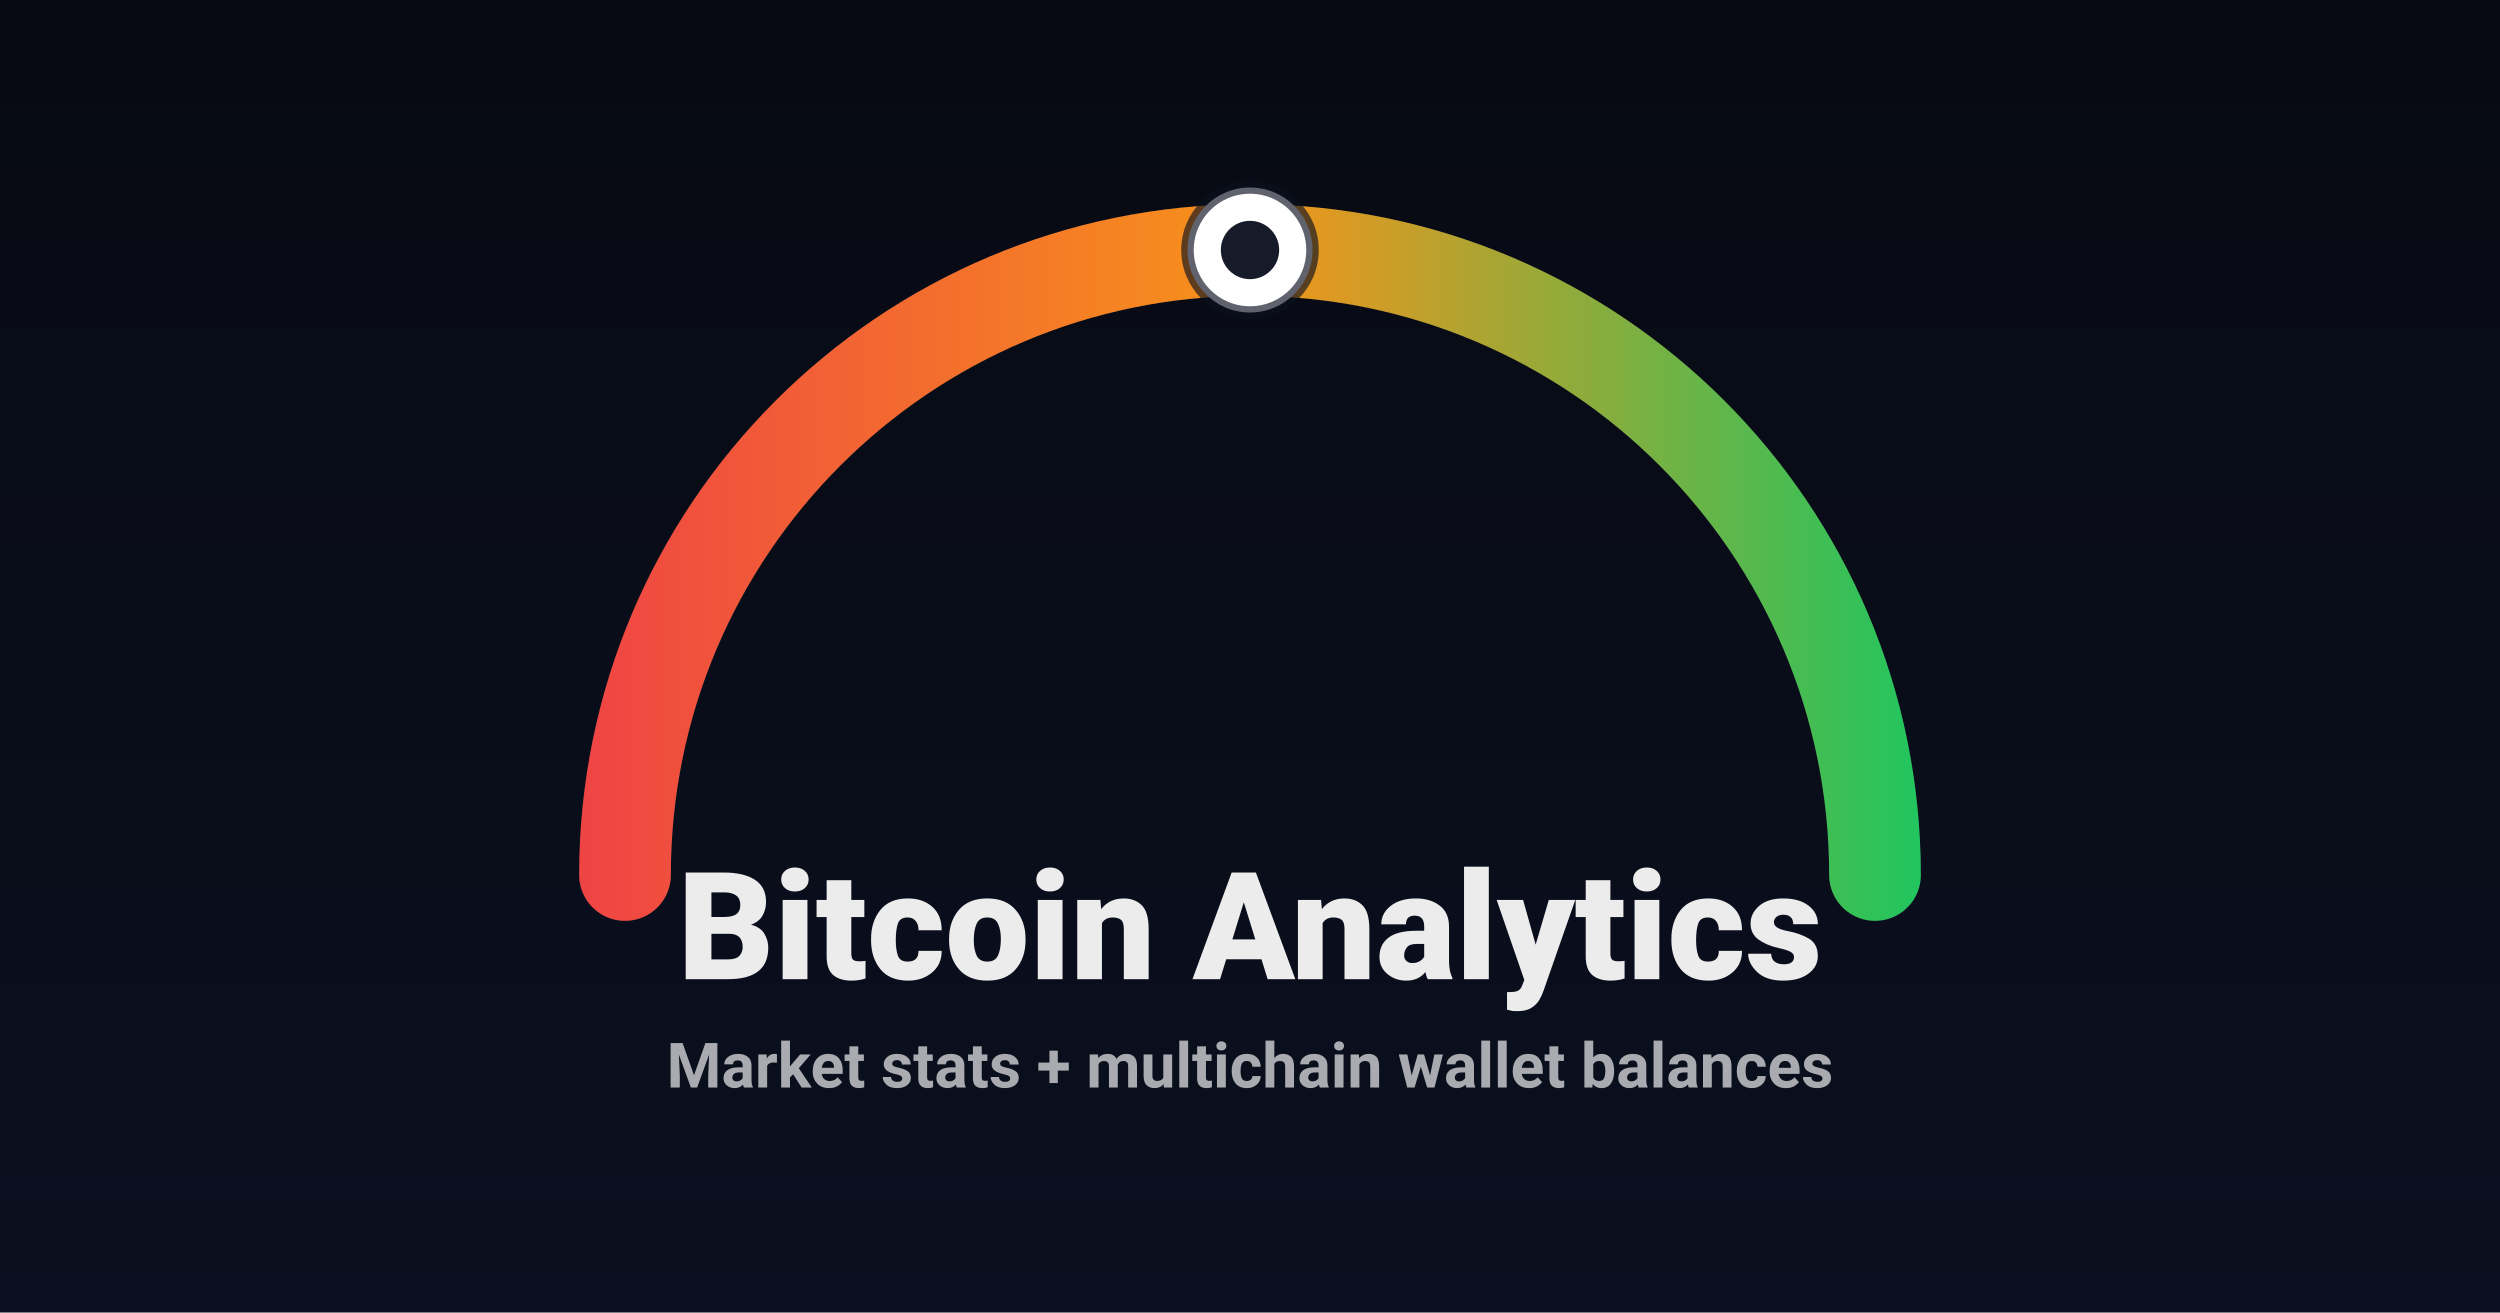
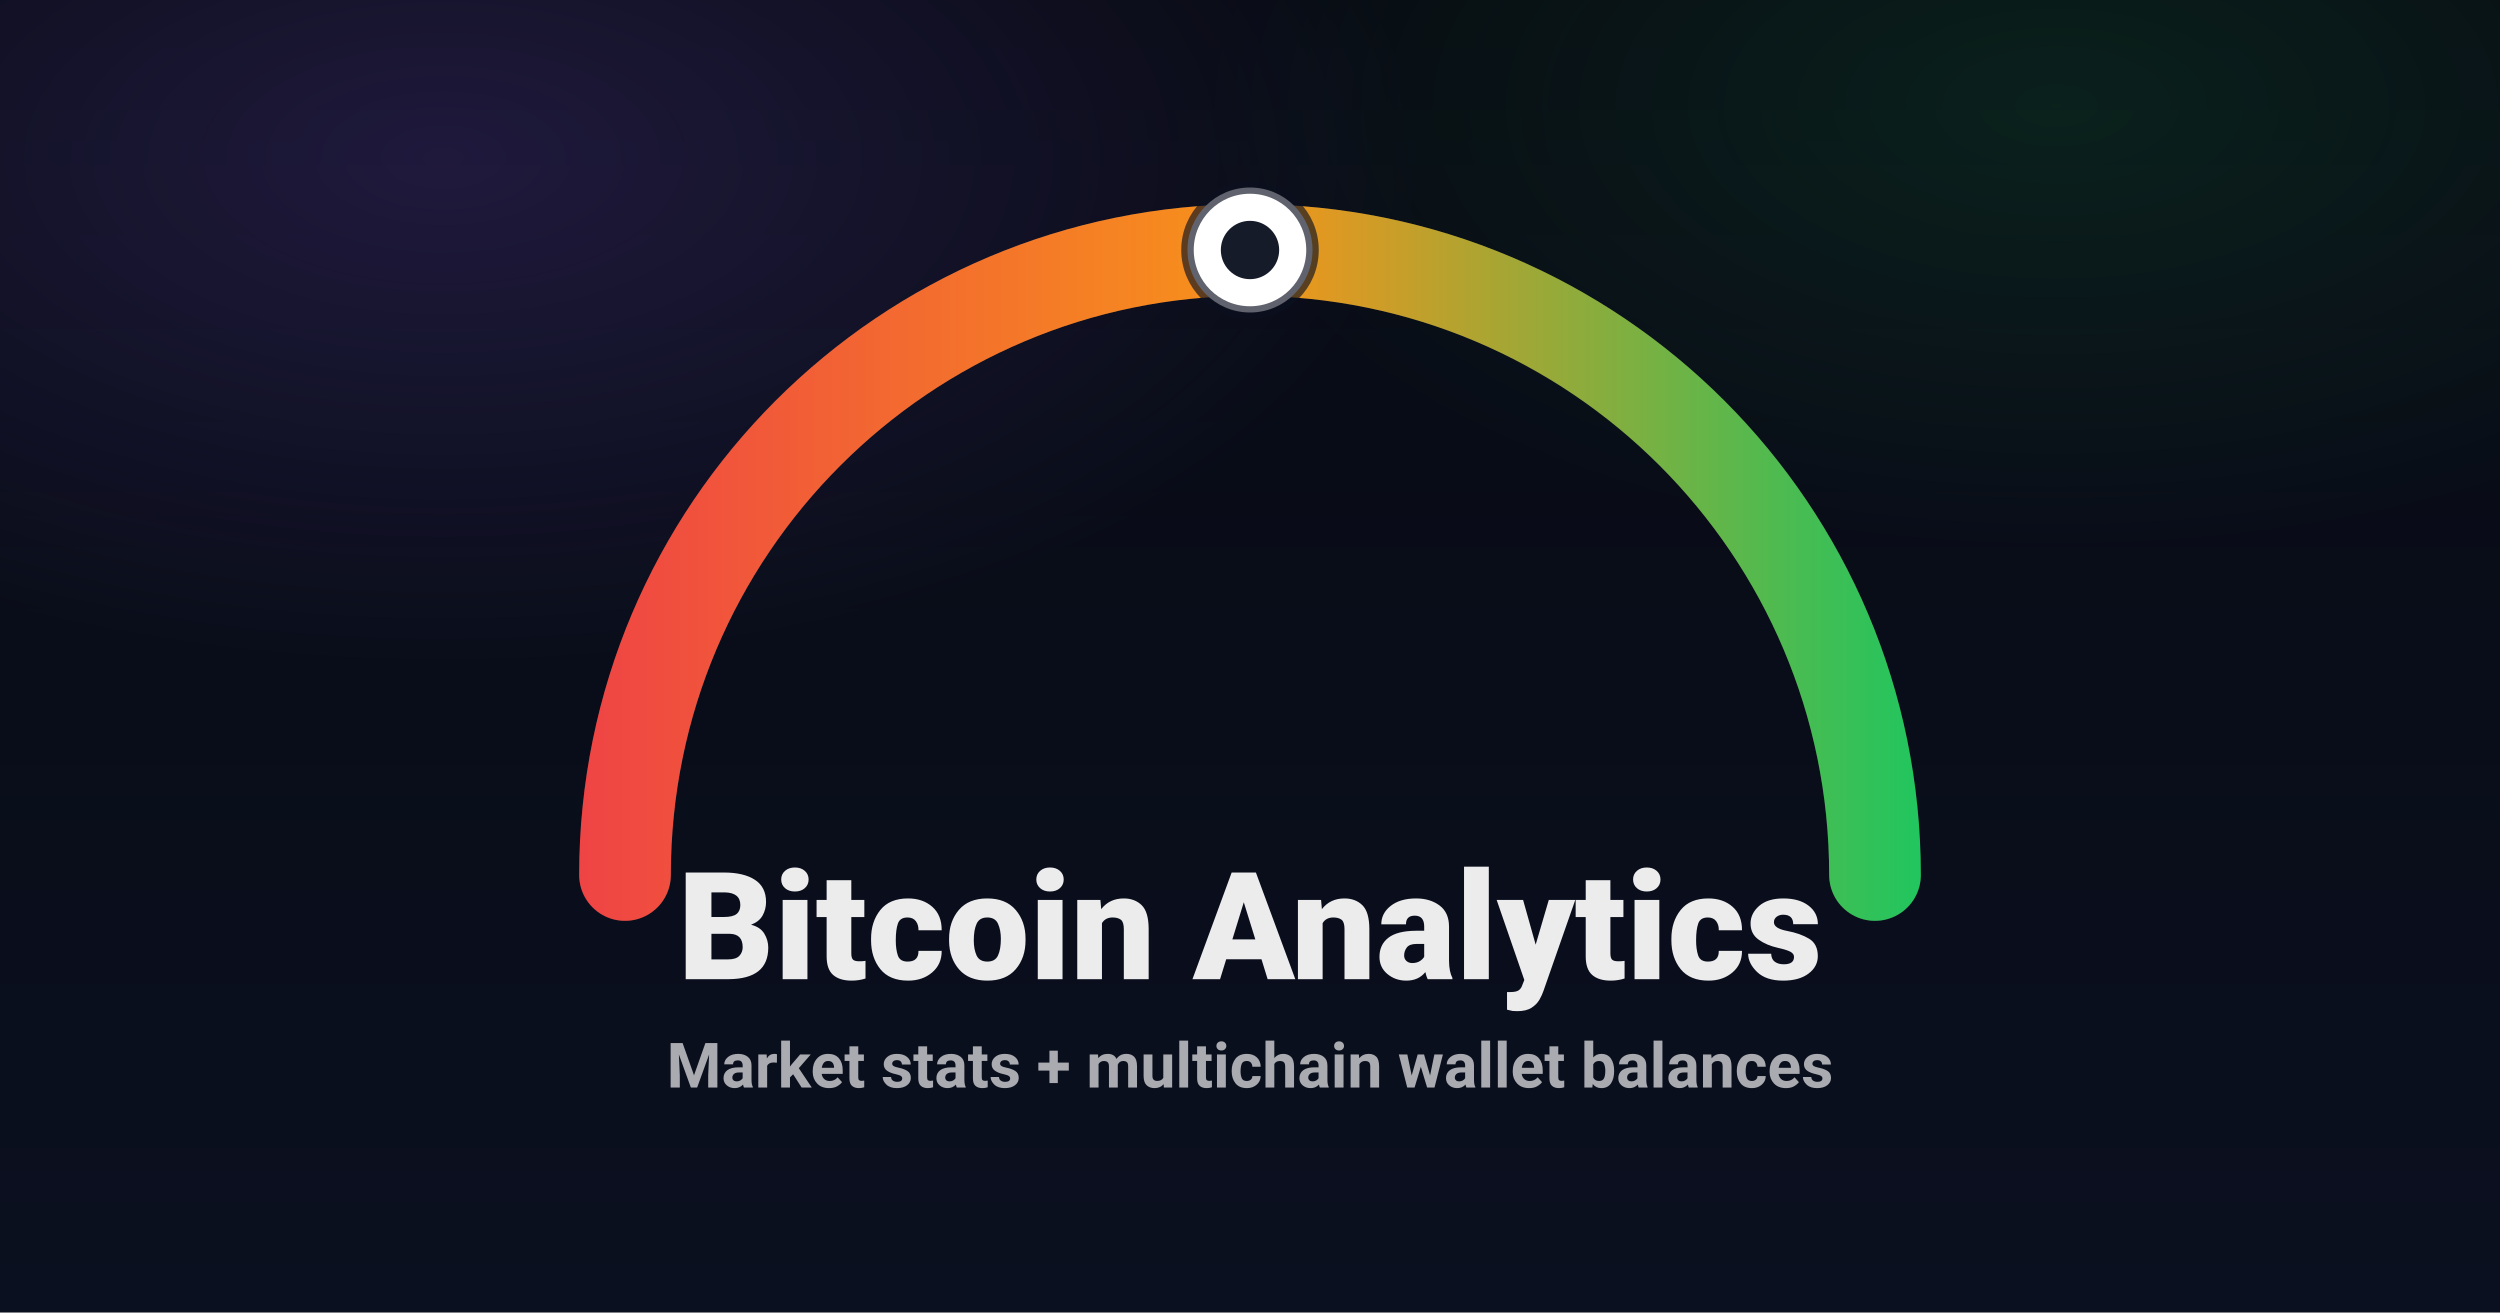
<svg xmlns="http://www.w3.org/2000/svg" width="1200" height="630" viewBox="0 0 1200 630">
  <defs>
+     <radialGradient id="bgRadial1" cx="18%" cy="12%" r="65%">
+       <stop offset="0%" stop-color="#8b5cf6" stop-opacity="0.18" />
+       <stop offset="60%" stop-color="#8b5cf6" stop-opacity="0" />
+     </radialGradient>
+     <radialGradient id="bgRadial2" cx="82%" cy="8%" r="62%">
+       <stop offset="0%" stop-color="#22c55e" stop-opacity="0.12" />
+       <stop offset="55%" stop-color="#22c55e" stop-opacity="0" />
+     </radialGradient>
    <linearGradient id="bg" x1="0" y1="0" x2="0" y2="1">
      <stop offset="0%" stop-color="#070a12" />
      <stop offset="100%" stop-color="#0b1020" />
    </linearGradient>
    <linearGradient id="gauge" x1="280" y1="0" x2="920" y2="0" gradientUnits="userSpaceOnUse">
      <stop offset="0%" stop-color="#ef4444" />
      <stop offset="50%" stop-color="#F7931A" />
      <stop offset="100%" stop-color="#22c55e" />
    </linearGradient>
  </defs>
  <rect width="1200" height="630" fill="url(#bg)" />
+   <rect width="1200" height="630" fill="url(#bgRadial1)" />
+   <rect width="1200" height="630" fill="url(#bgRadial2)" />
  <path d="M 300 420 A 300 300 0 0 1 900 420" fill="none" stroke="#ffffff" stroke-opacity="0.12" stroke-width="44" stroke-linecap="round" />
  <path d="M 300 420 A 300 300 0 0 1 900 420" fill="none" stroke="url(#gauge)" stroke-width="44" stroke-linecap="round" />
  <circle cx="600" cy="120" r="30" fill="#ffffff" stroke="#0b1020" stroke-opacity="0.65" stroke-width="6" />
  <circle cx="600" cy="120" r="14" fill="#0b1020" fill-opacity="0.95" />
  <text x="600" y="470" text-anchor="middle" font-family="system-ui, -apple-system, Segoe UI, Roboto, Helvetica, Arial, sans-serif" font-size="72" font-weight="800" fill="#ffffff" fill-opacity="0.92">
    Bitcoin Analytics
  </text>
  <text x="600" y="522" text-anchor="middle" font-family="system-ui, -apple-system, Segoe UI, Roboto, Helvetica, Arial, sans-serif" font-size="30" font-weight="600" fill="#ffffff" fill-opacity="0.65">
    Market stats + multichain wallet balances
  </text>
</svg>
